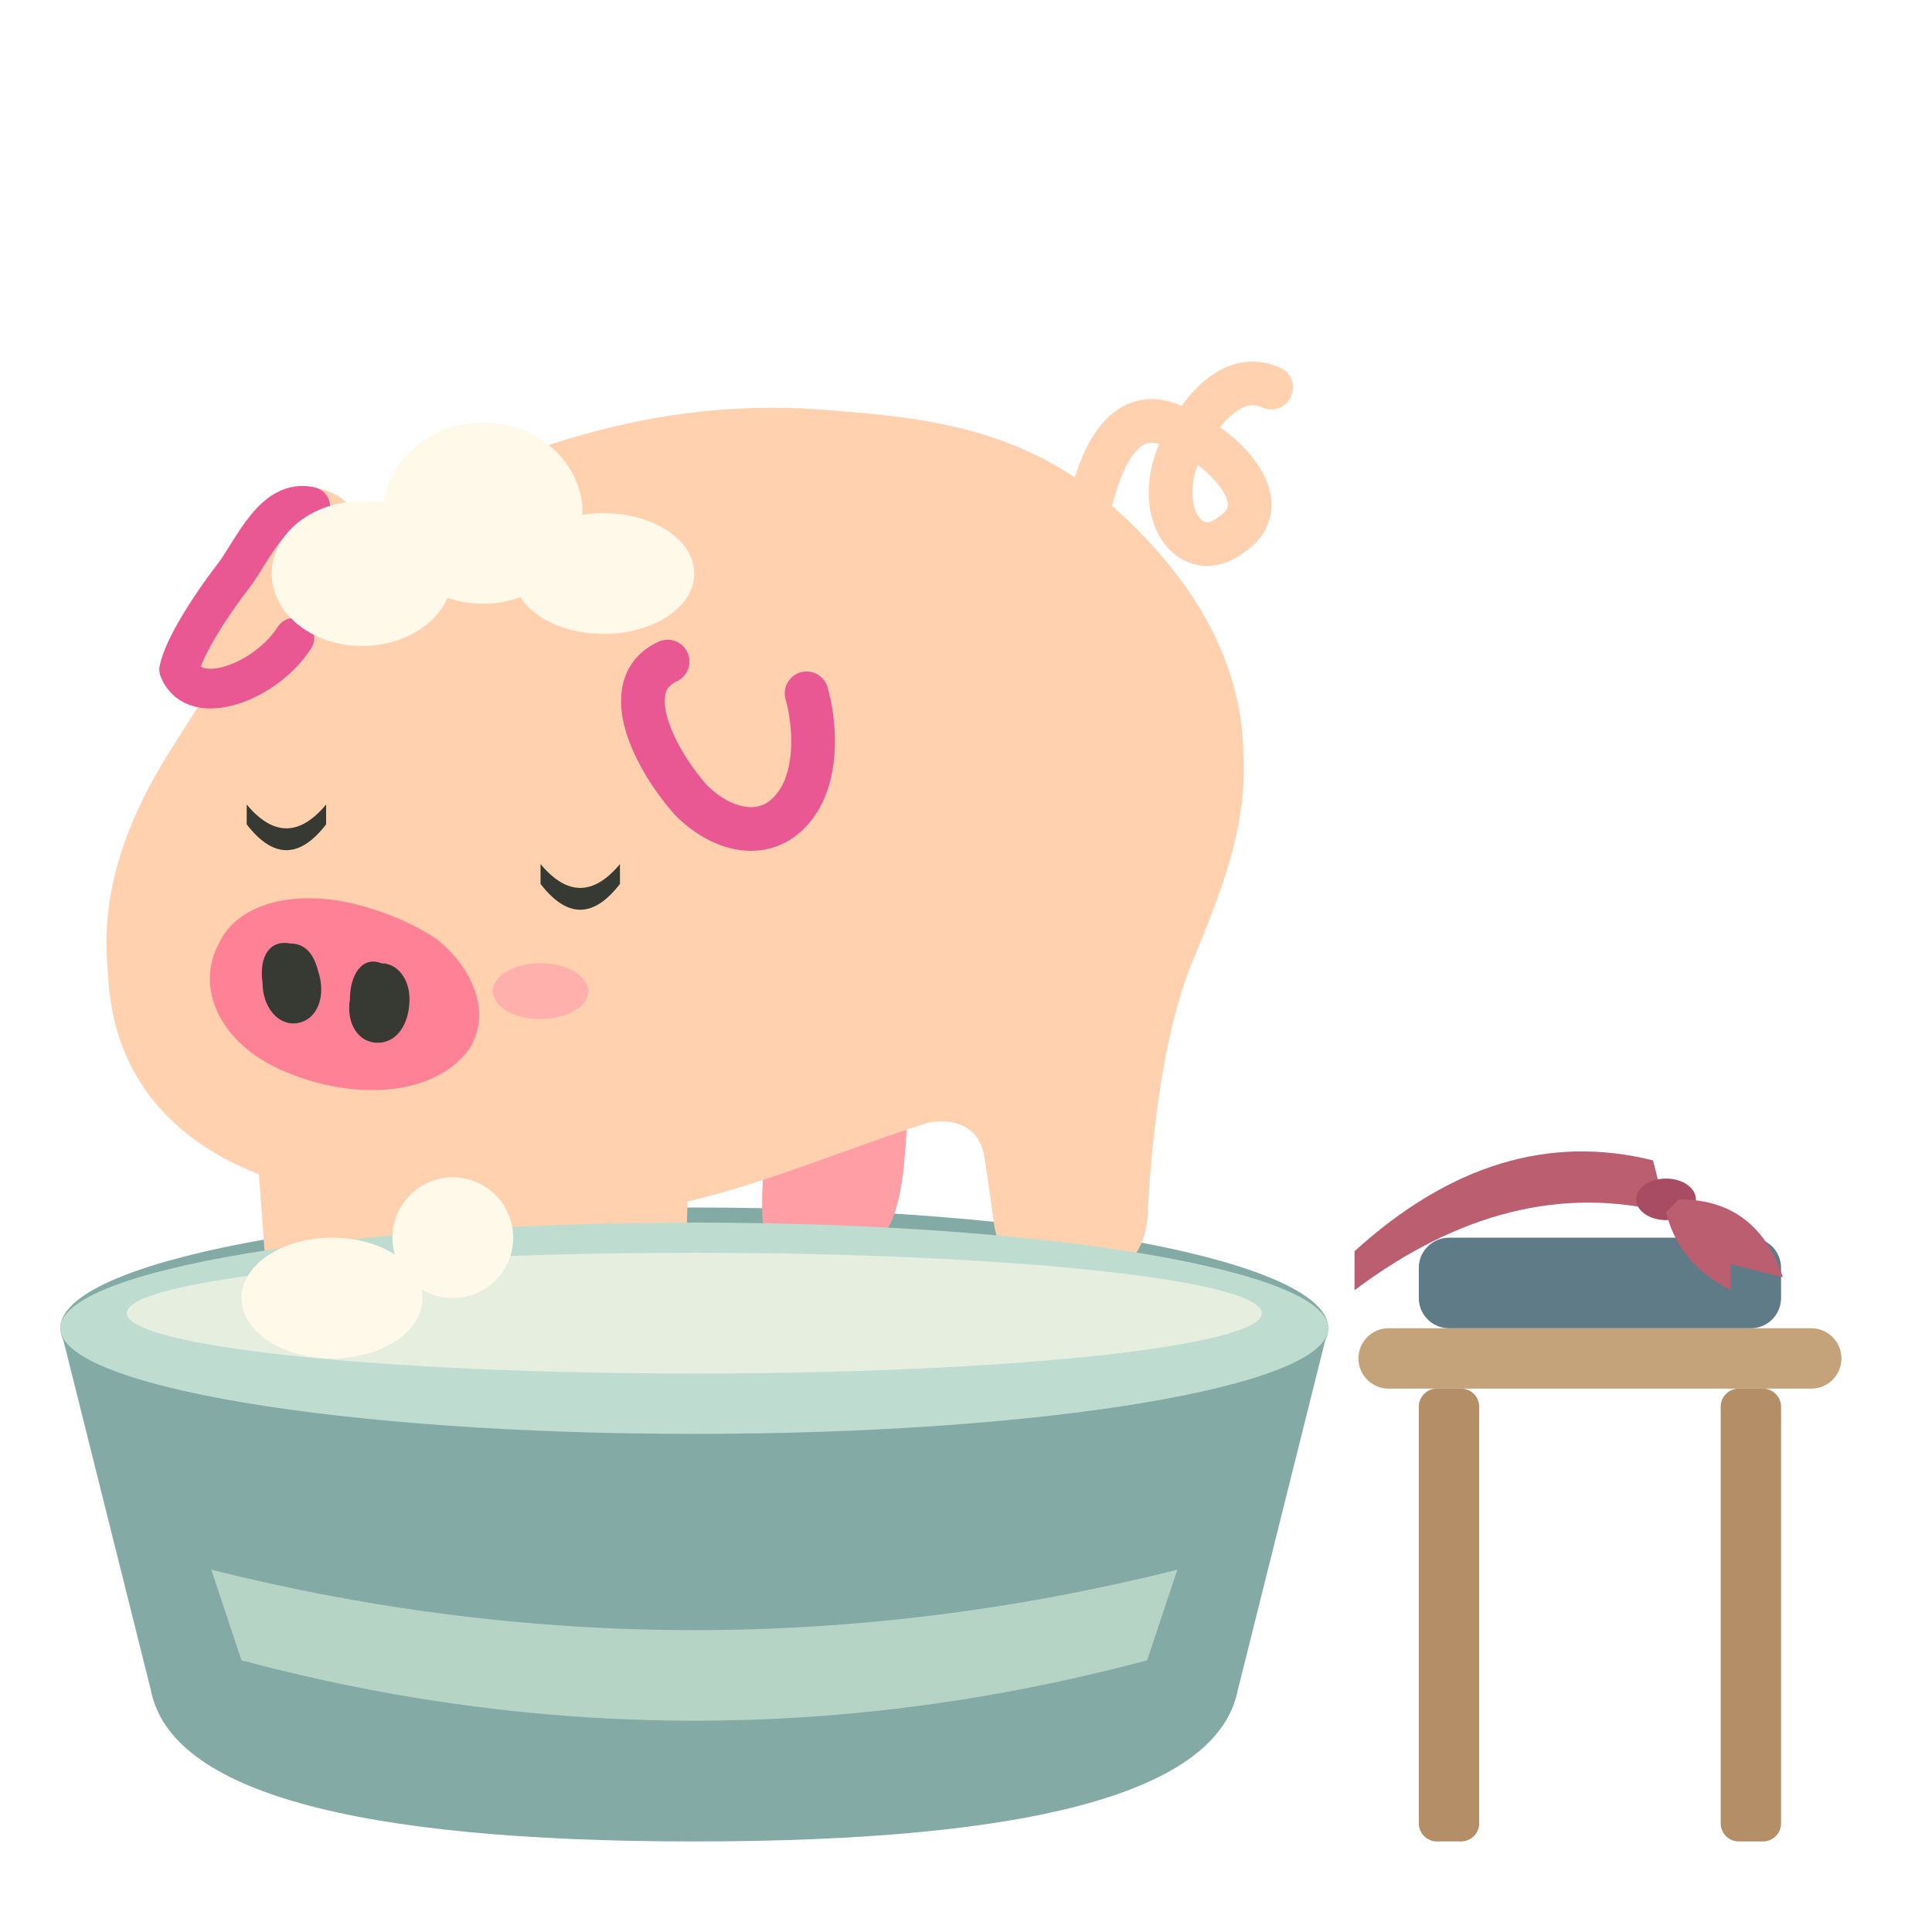
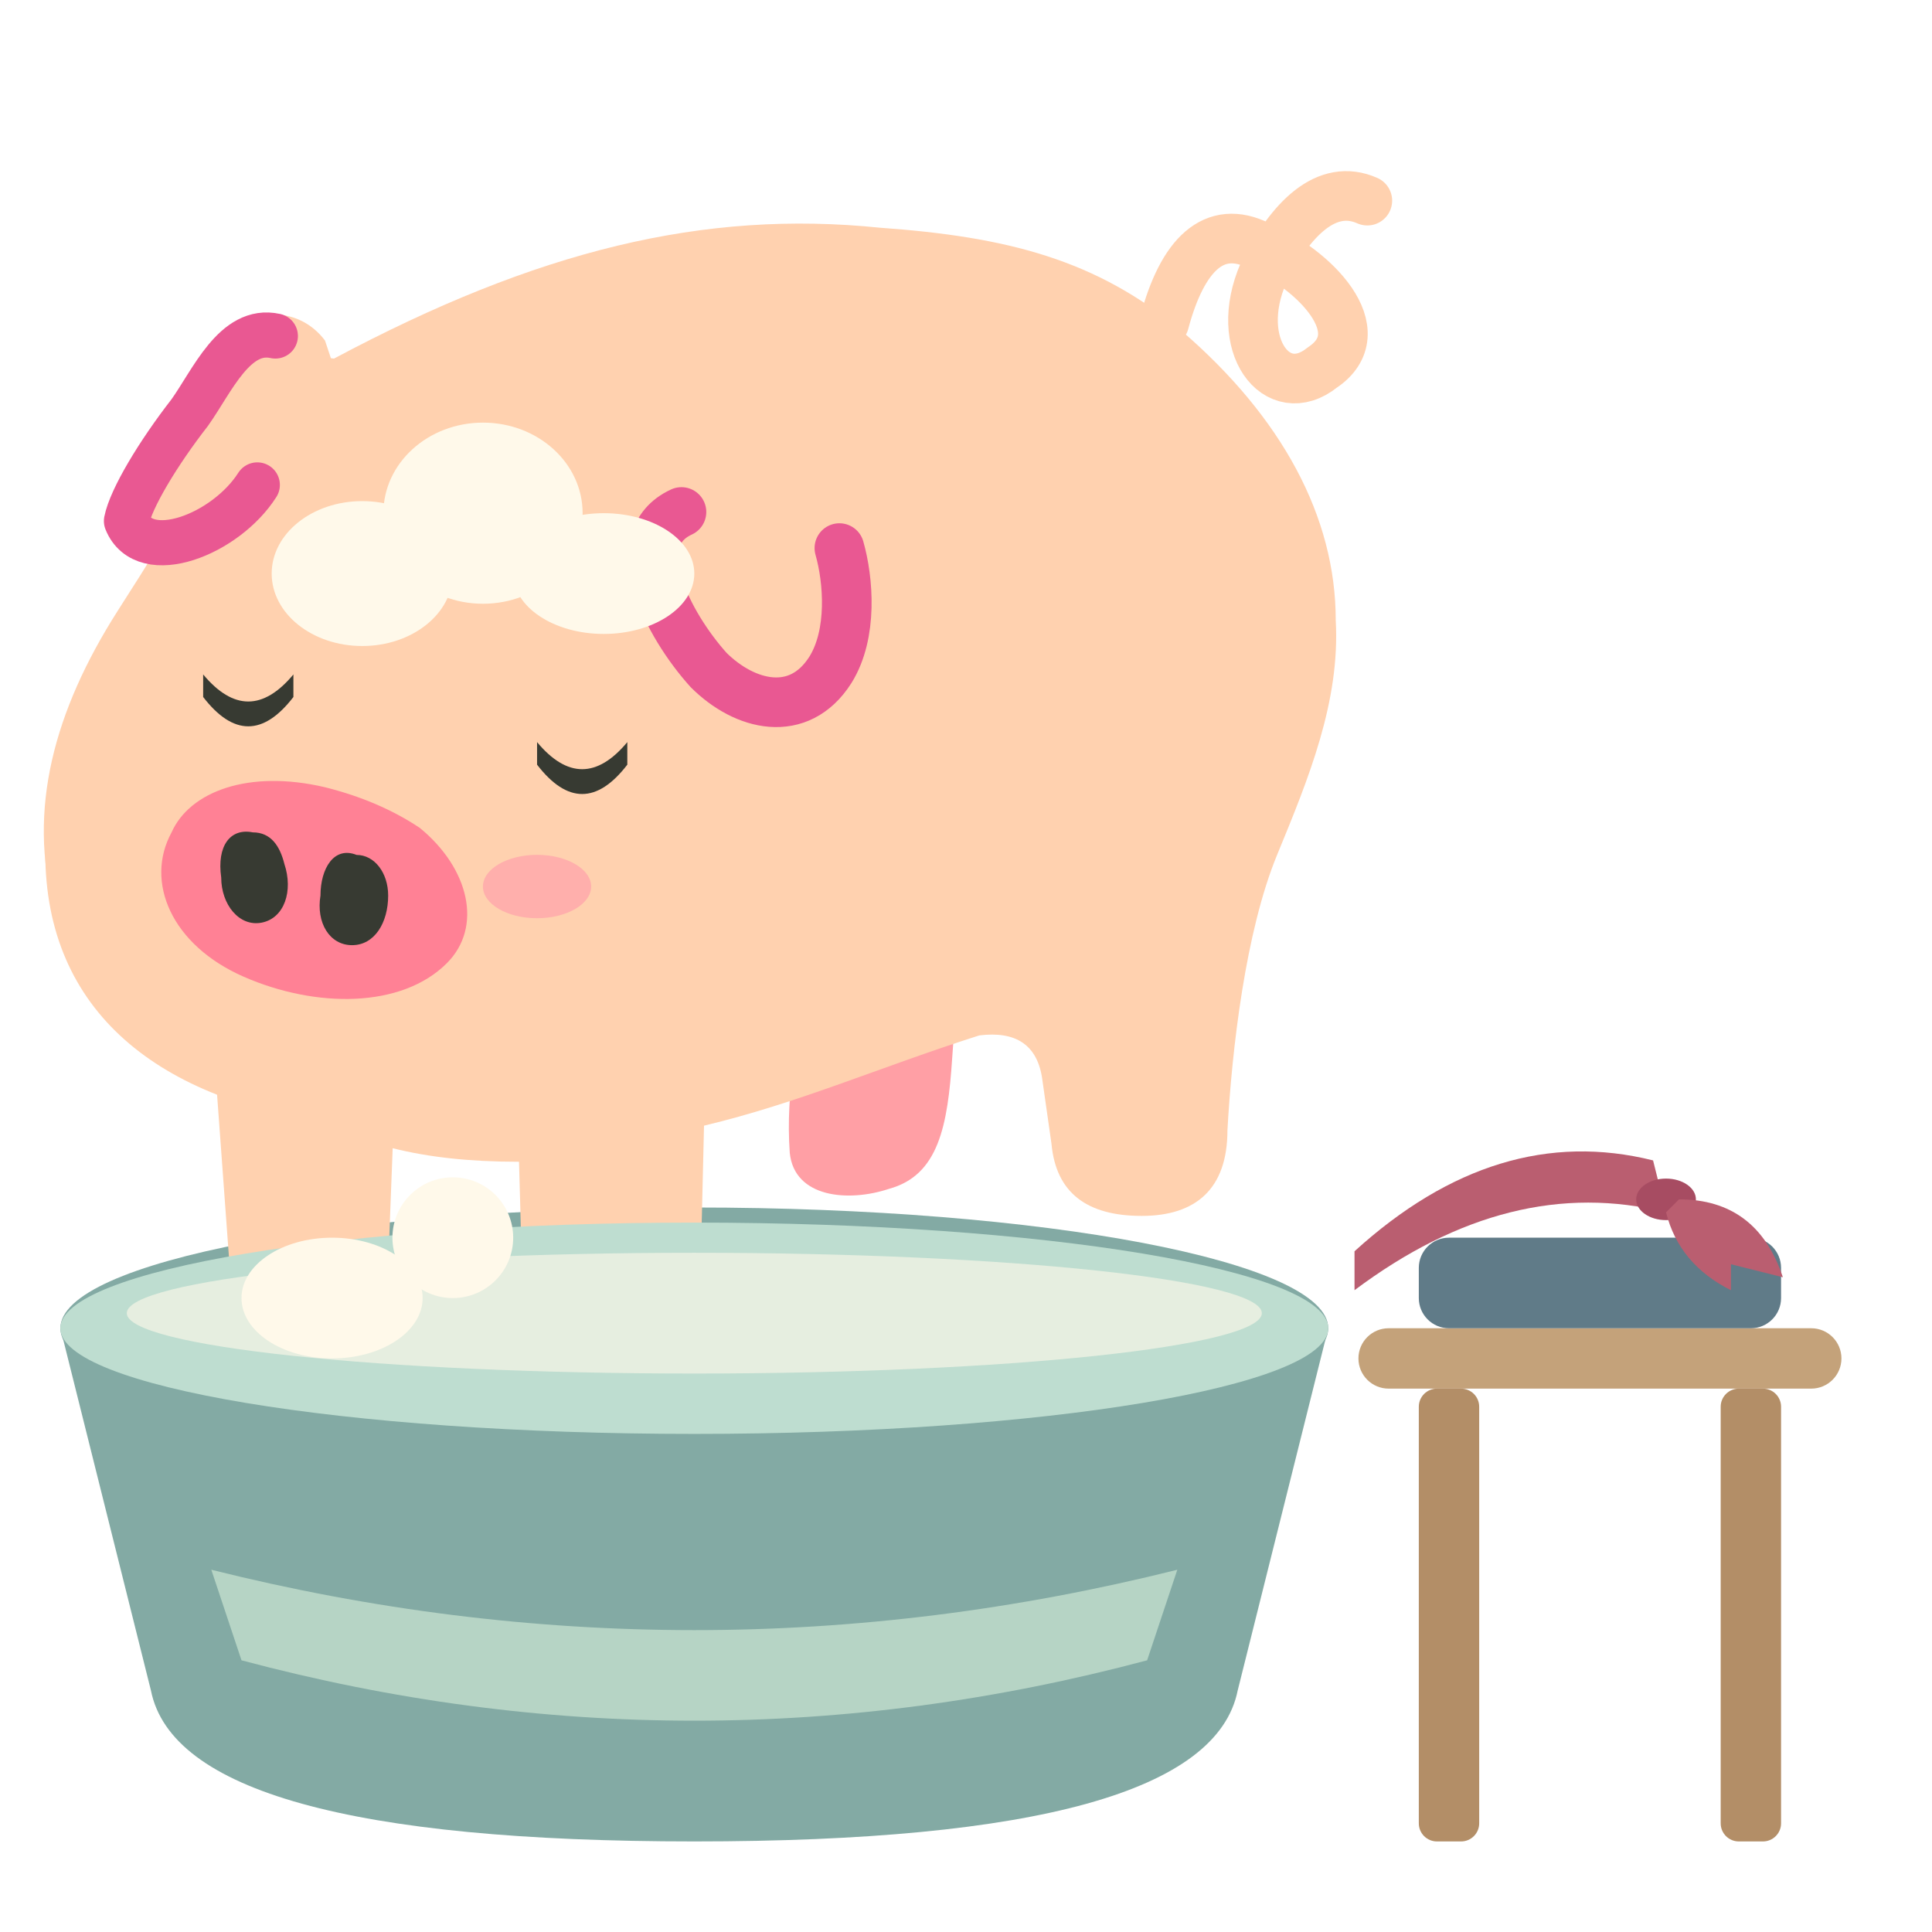
<svg xmlns="http://www.w3.org/2000/svg" width="64" height="64" viewBox="0 0 64 64" role="img" aria-label="海盗猪·洗澡">
  <rect x="45" y="44" width="16" height="2" rx="1" fill="#C4A27A" />
  <rect x="47" y="46" width="2" height="15" rx="0.6" fill="#B38E67" />
  <rect x="57" y="46" width="2" height="15" rx="0.6" fill="#B38E67" />
  <rect x="47" y="41" width="12" height="3" rx="1" fill="#607B88" />
  <g transform="translate(41 35) scale(.43)">
    <path d="M9 15Q20 5 32 8L33 12Q21 9 9 18Z" fill="#BA5E70" />
    <ellipse cx="33" cy="11" rx="2.3" ry="1.6" fill="#A74C62" />
    <path d="M34 11Q40 11 42 17L38 16L38 18Q34 16 33 12Z" fill="#BA5E70" />
  </g>
  <ellipse cx="23" cy="44" rx="21" ry="4" fill="#83AAA4" />
  <g transform="translate(0 2) scale(0.75)">
-     <g transform="translate(3 9) scale(.88)">
+     <g>
      <g transform="translate(-7.17 -0.78) scale(0.1993)" stroke-linecap="round" stroke-linejoin="round">
        <path fill="#FF9FA5" d="M214 210C213 221 210 232 211 246C212 256 224 257 233 254C244 251 246 240 247 225L248 211Z" />
        <path d="M294 62C298 47 305 40 315 45C327 50 341 64 329 72C319 80 309 67 316 51C322 39 330 31 339 35" fill="none" stroke="#FFD1AF" stroke-width="11" />
        <path fill="#FFD1AF" d="M110 70C155 46 192 37 231 41C259 43 279 48 298 64C320 83 332 105 332 128C333 146 326 163 319 180C312 197 309 223 308 241C308 254 301 260 289 260C277 260 270 255 269 244L267 230C266 222 261 219 253 220C231 227 213 235 192 240L191 282C191 292 185 298 173 298C159 298 152 293 152 284L151 248C140 248 131 247 123 245L122 271C121 282 116 287 104 287C93 287 88 283 87 273L84 232C63 224 52 210 48 192C42 170 48 148 62 126C69 115 75 106 80 94C87 79 96 68 110 70Z" />
        <path fill="#FFD1AF" d="M63 107C64 97 75 81 84 68C90 58 102 58 108 66L115 87L90 113Z" />
      </g>
      <path d="M14 14C23 8 33 11 37 19C41 25 40 34 35 40C31 46 23 49 15 47C7 46 2 42 2 35C2 27 8 20 14 14Z" fill="#FFD1AF" />
      <g transform="translate(-7.17 -0.78) scale(0.1993)" stroke-linecap="round" stroke-linejoin="round">
        <path d="M97 65C88 63 83 75 78 82C71 91 65 101 64 106C68 116 86 109 93 98" fill="none" stroke="#E95892" stroke-width="10" />
        <path d="M187 104C174 110 184 129 193 139C201 147 213 150 220 139C225 131 224 119 222 112" fill="none" stroke="#E95892" stroke-width="11" />
        <path fill="#373A32" d="M81 140Q91 152 101 140L101 145Q91 158 81 145Z" />
        <path fill="#373A32" d="M155 155Q165 167 175 155L175 160Q165 173 155 160Z" />
        <path fill="#FF8195" d="M108 165C91 161 78 166 74 175C68 186 74 200 90 207C106 214 125 214 135 204C143 196 140 183 129 174C123 170 116 167 108 165Z" />
        <path fill="#373A32" d="M92 175C87 174 84 178 85 185C85 191 89 196 94 195C99 194 101 188 99 182C98 178 96 175 92 175Z" />
        <path fill="#373A32" d="M115 180C110 178 107 183 107 189C106 195 109 200 114 200C119 200 122 195 122 189C122 184 119 180 115 180Z" />
      </g>
      <ellipse cx="23.72" cy="36.49" rx="2.39" ry="1.4" fill="#FFAFAC" />
    </g>
  </g>
  <path d="M2 44H44L41 56Q40 61 23 61Q6 61 5 56Z" fill="#83AAA4" />
  <ellipse cx="23" cy="44" rx="21" ry="3.5" fill="#BEDDD0" />
  <ellipse cx="23" cy="43.5" rx="18.8" ry="2" fill="#E6EEE0" />
  <path d="M7 52Q23 56 39 52L38 55Q23 59 8 55Z" fill="#B6D4C5" />
  <ellipse cx="12" cy="19" rx="3" ry="2.4" fill="#FFF9EA" />
  <ellipse cx="16" cy="17" rx="3.3" ry="3" fill="#FFF9EA" />
  <ellipse cx="20" cy="19" rx="3" ry="2" fill="#FFF9EA" />
  <ellipse cx="11" cy="43" rx="3" ry="2" fill="#FFF9EA" />
  <ellipse cx="15" cy="41" rx="2" ry="2" fill="#FFF9EA" />
</svg>
